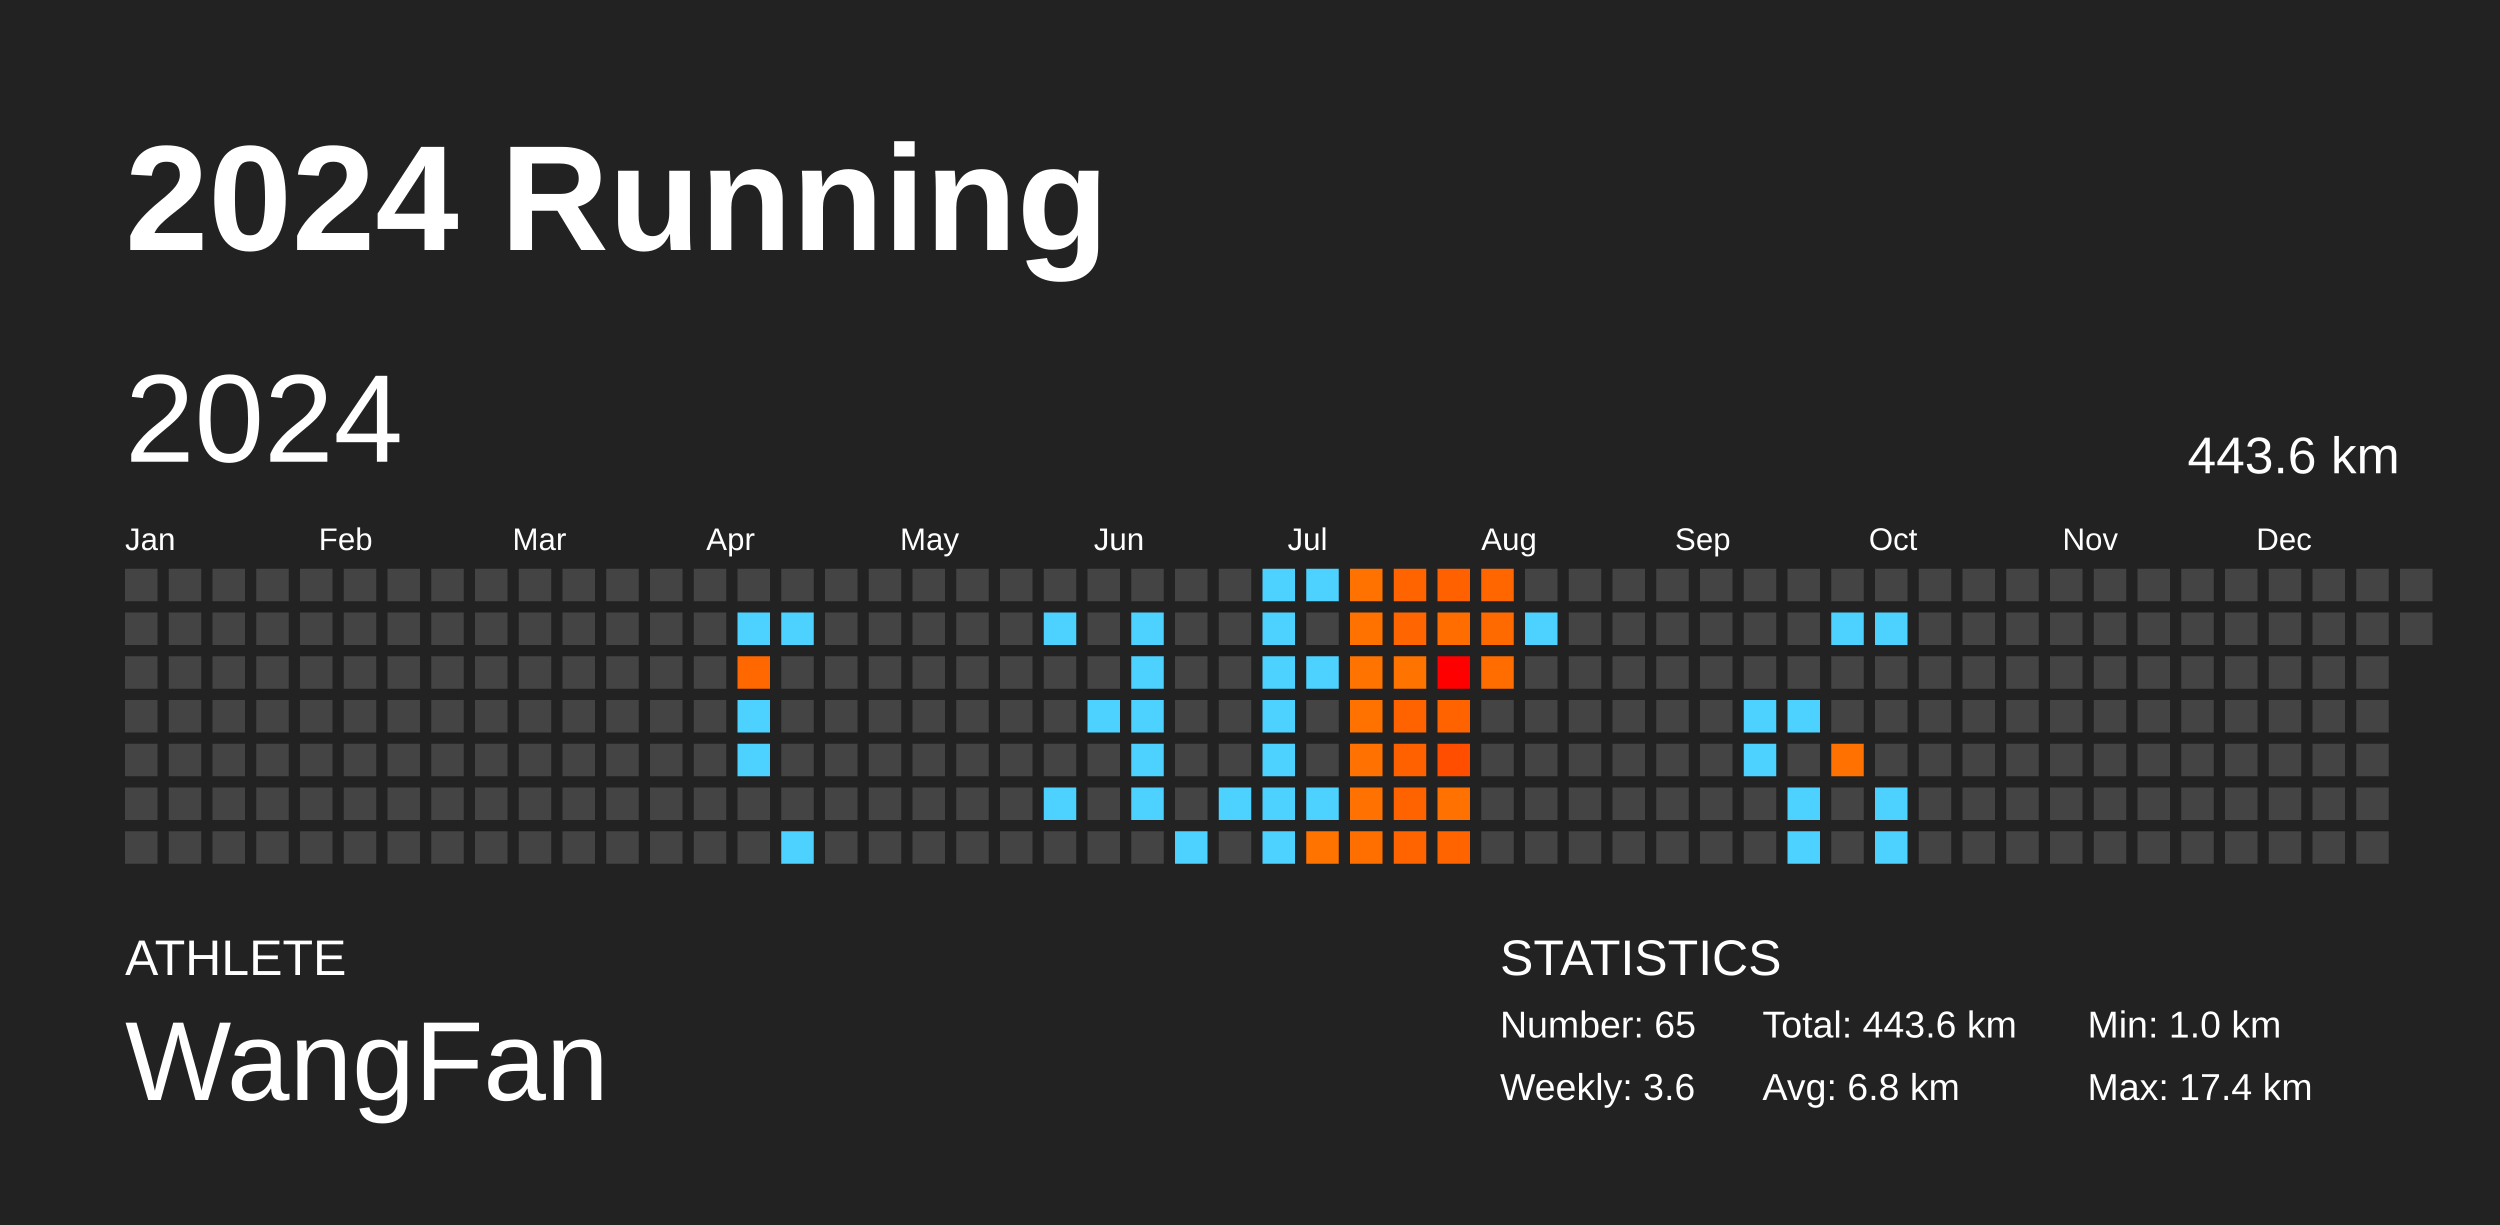
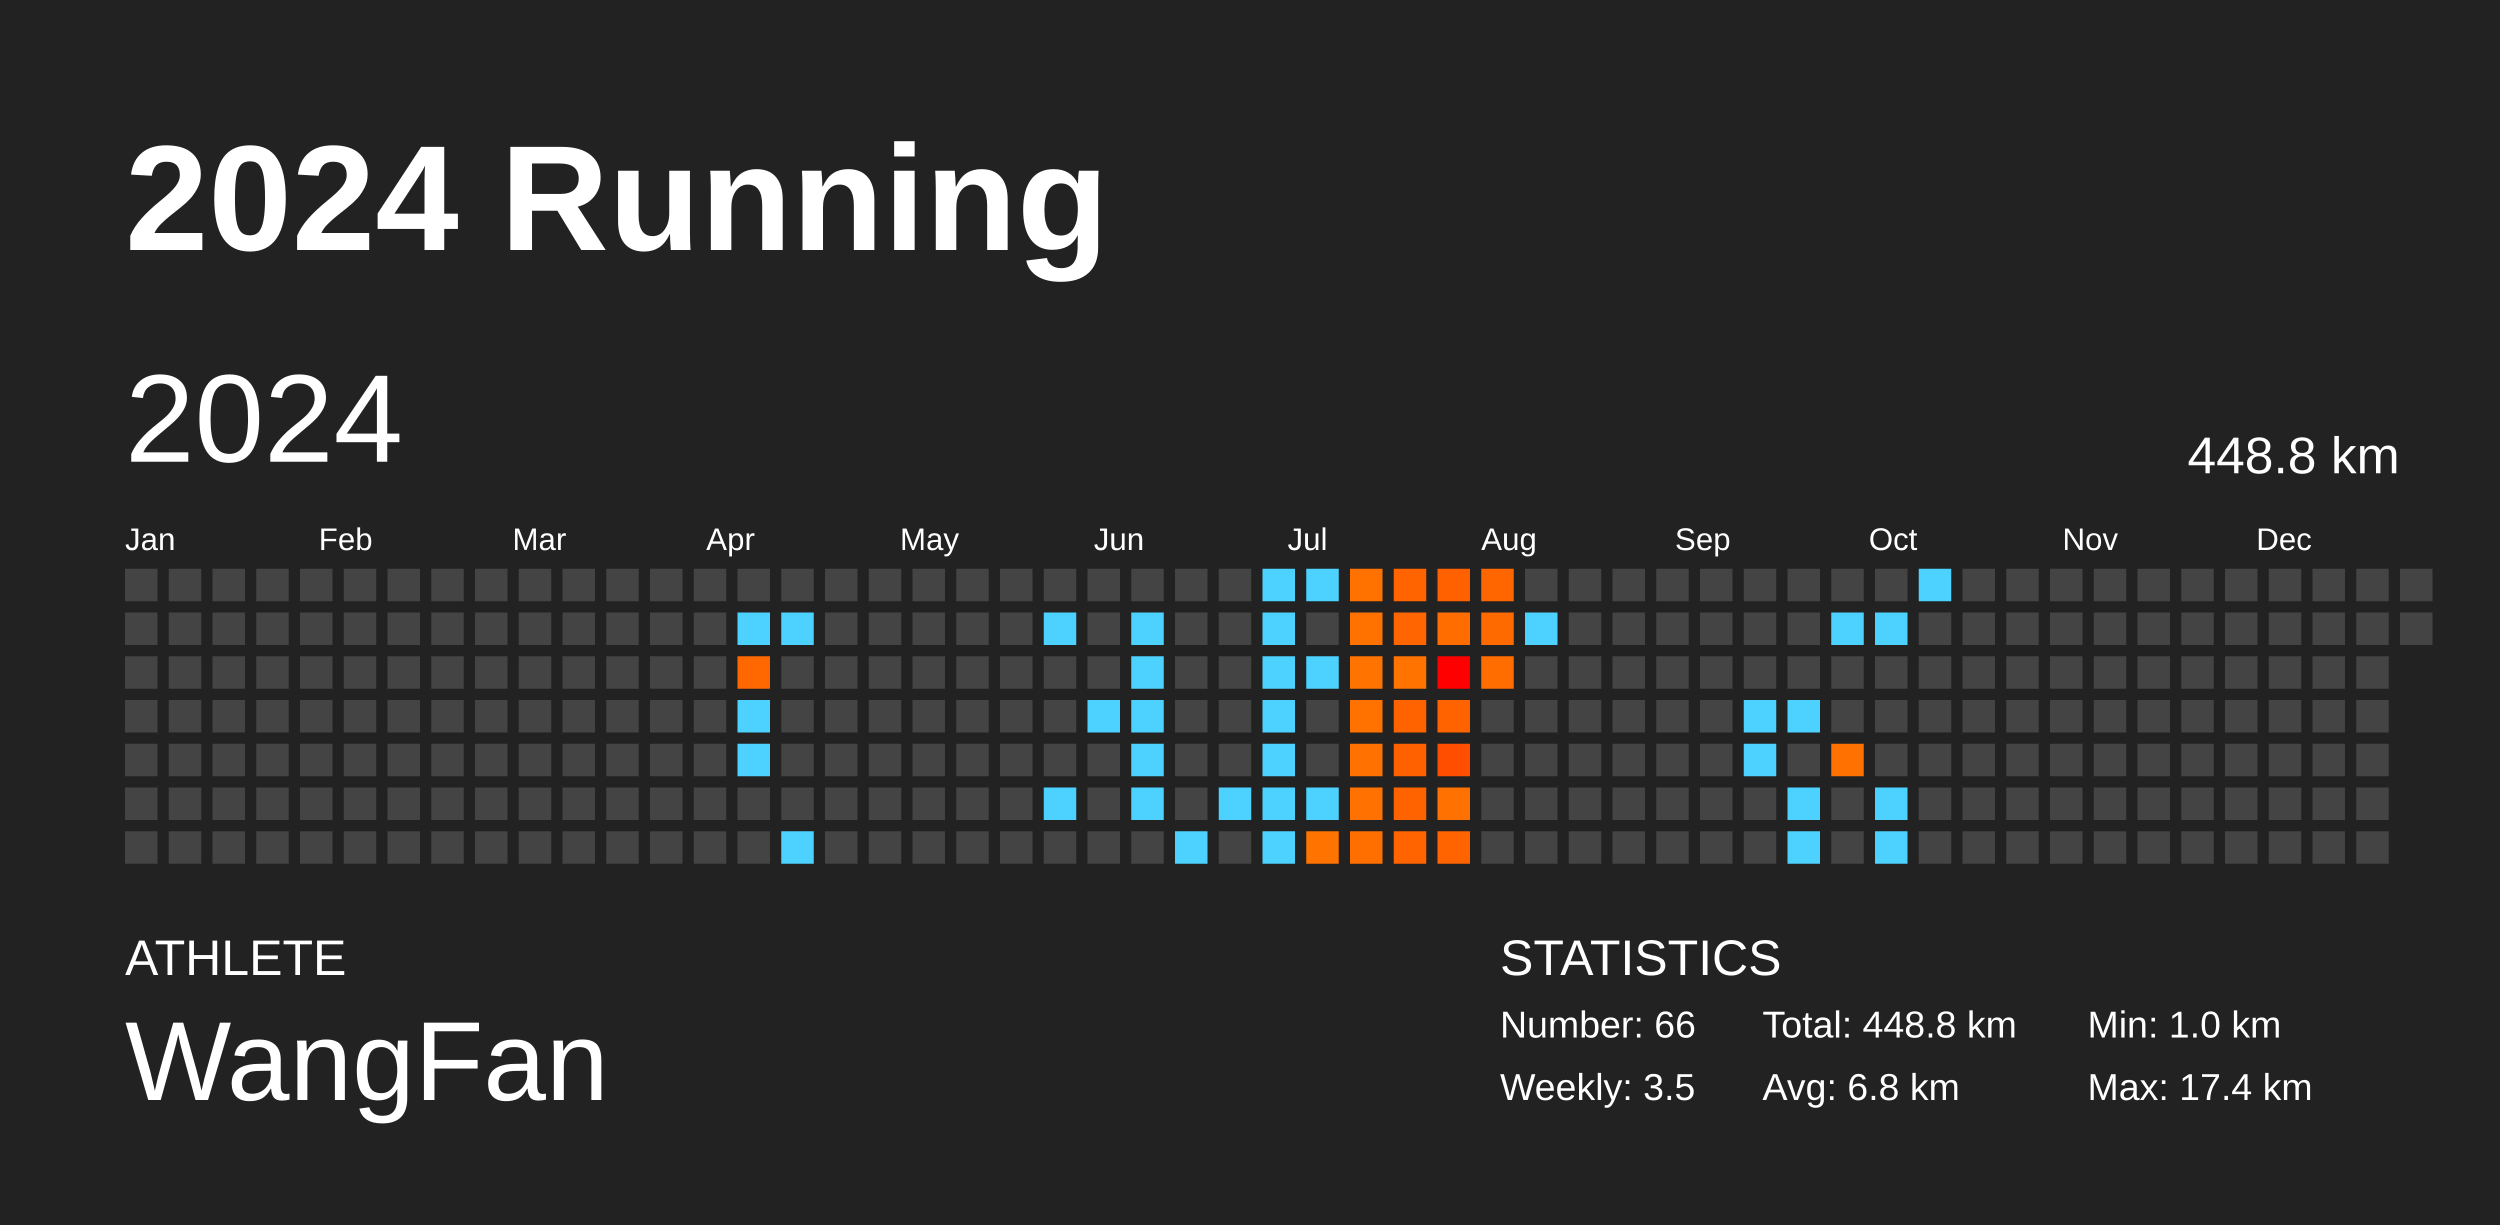
<svg xmlns="http://www.w3.org/2000/svg" baseProfile="full" height="98mm" version="1.1" viewBox="0,0,200,98" width="200mm">
  <defs />
  <rect fill="#222222" height="98" width="200" x="0" y="0" />
  <text fill="#FFFFFF" style="font-size:12px; font-family:Arial; font-weight:bold;" x="10" y="20">2024 Running</text>
  <text fill="#FFFFFF" style="font-size:4px; font-family:Arial" x="10" y="78">ATHLETE</text>
  <text fill="#FFFFFF" style="font-size:9px; font-family:Arial" x="10" y="88">WangFan</text>
  <text fill="#FFFFFF" style="font-size:4px; font-family:Arial" x="120" y="78">STATISTICS</text>
-   <text fill="#FFFFFF" style="font-size:3px; font-family:Arial" x="120" y="83">Number: 65</text>
-   <text fill="#FFFFFF" style="font-size:3px; font-family:Arial" x="120" y="88">Weekly: 3.6</text>
-   <text fill="#FFFFFF" style="font-size:3px; font-family:Arial" x="141" y="83">Total: 443.6 km</text>
+   <text fill="#FFFFFF" style="font-size:3px; font-family:Arial" x="120" y="83">Number: 66</text>
+   <text fill="#FFFFFF" style="font-size:3px; font-family:Arial" x="120" y="88">Weekly: 3.5</text>
+   <text fill="#FFFFFF" style="font-size:3px; font-family:Arial" x="141" y="83">Total: 448.8 km</text>
  <text fill="#FFFFFF" style="font-size:3px; font-family:Arial" x="141" y="88">Avg: 6.8 km</text>
  <text fill="#FFFFFF" style="font-size:3px; font-family:Arial" x="167" y="83">Min: 1.0 km</text>
  <text fill="#FFFFFF" style="font-size:3px; font-family:Arial" x="167" y="88">Max: 17.4 km</text>
  <text dominant-baseline="hanging" fill="#FFFFFF" style="font-size:10.0px; font-family:Arial;" x="10" y="30">2024</text>
-   <text dominant-baseline="hanging" fill="#FFFFFF" style="font-size:4.125px; font-family:Arial;" x="175" y="35">443.6 km</text>
+   <text dominant-baseline="hanging" fill="#FFFFFF" style="font-size:4.125px; font-family:Arial;" x="175" y="35">448.8 km</text>
  <text fill="#FFFFFF" style="font-size:2.5px; font-family:Arial" x="10.0" y="44">Jan</text>
  <text fill="#FFFFFF" style="font-size:2.5px; font-family:Arial" x="25.5" y="44">Feb</text>
  <text fill="#FFFFFF" style="font-size:2.5px; font-family:Arial" x="41.0" y="44">Mar</text>
  <text fill="#FFFFFF" style="font-size:2.5px; font-family:Arial" x="56.5" y="44">Apr</text>
  <text fill="#FFFFFF" style="font-size:2.5px; font-family:Arial" x="72.0" y="44">May</text>
  <text fill="#FFFFFF" style="font-size:2.5px; font-family:Arial" x="87.5" y="44">Jun</text>
  <text fill="#FFFFFF" style="font-size:2.5px; font-family:Arial" x="103.0" y="44">Jul</text>
  <text fill="#FFFFFF" style="font-size:2.5px; font-family:Arial" x="118.5" y="44">Aug</text>
  <text fill="#FFFFFF" style="font-size:2.5px; font-family:Arial" x="134.0" y="44">Sep</text>
  <text fill="#FFFFFF" style="font-size:2.5px; font-family:Arial" x="149.5" y="44">Oct</text>
  <text fill="#FFFFFF" style="font-size:2.5px; font-family:Arial" x="165.0" y="44">Nov</text>
  <text fill="#FFFFFF" style="font-size:2.5px; font-family:Arial" x="180.5" y="44">Dec</text>
  <rect fill="#444444" height="2.6" width="2.6" x="10.0" y="45.5" />
  <rect fill="#444444" height="2.6" width="2.6" x="10.0" y="49.0" />
  <rect fill="#444444" height="2.6" width="2.6" x="10.0" y="52.5" />
  <rect fill="#444444" height="2.6" width="2.6" x="10.0" y="56.0" />
  <rect fill="#444444" height="2.6" width="2.6" x="10.0" y="59.5" />
  <rect fill="#444444" height="2.6" width="2.6" x="10.0" y="63.0" />
  <rect fill="#444444" height="2.6" width="2.6" x="10.0" y="66.5" />
  <rect fill="#444444" height="2.6" width="2.6" x="13.5" y="45.5" />
  <rect fill="#444444" height="2.6" width="2.6" x="13.5" y="49.0" />
  <rect fill="#444444" height="2.6" width="2.6" x="13.5" y="52.5" />
  <rect fill="#444444" height="2.6" width="2.6" x="13.5" y="56.0" />
  <rect fill="#444444" height="2.6" width="2.6" x="13.5" y="59.5" />
  <rect fill="#444444" height="2.6" width="2.6" x="13.5" y="63.0" />
  <rect fill="#444444" height="2.6" width="2.6" x="13.5" y="66.5" />
  <rect fill="#444444" height="2.6" width="2.6" x="17.0" y="45.5" />
  <rect fill="#444444" height="2.6" width="2.6" x="17.0" y="49.0" />
  <rect fill="#444444" height="2.6" width="2.6" x="17.0" y="52.5" />
  <rect fill="#444444" height="2.6" width="2.6" x="17.0" y="56.0" />
  <rect fill="#444444" height="2.6" width="2.6" x="17.0" y="59.5" />
  <rect fill="#444444" height="2.6" width="2.6" x="17.0" y="63.0" />
  <rect fill="#444444" height="2.6" width="2.6" x="17.0" y="66.5" />
  <rect fill="#444444" height="2.6" width="2.6" x="20.5" y="45.5" />
  <rect fill="#444444" height="2.6" width="2.6" x="20.5" y="49.0" />
  <rect fill="#444444" height="2.6" width="2.6" x="20.5" y="52.5" />
  <rect fill="#444444" height="2.6" width="2.6" x="20.5" y="56.0" />
  <rect fill="#444444" height="2.6" width="2.6" x="20.5" y="59.5" />
  <rect fill="#444444" height="2.6" width="2.6" x="20.5" y="63.0" />
  <rect fill="#444444" height="2.6" width="2.6" x="20.5" y="66.5" />
  <rect fill="#444444" height="2.6" width="2.6" x="24.0" y="45.5" />
  <rect fill="#444444" height="2.6" width="2.6" x="24.0" y="49.0" />
  <rect fill="#444444" height="2.6" width="2.6" x="24.0" y="52.5" />
  <rect fill="#444444" height="2.6" width="2.6" x="24.0" y="56.0" />
  <rect fill="#444444" height="2.6" width="2.6" x="24.0" y="59.5" />
  <rect fill="#444444" height="2.6" width="2.6" x="24.0" y="63.0" />
  <rect fill="#444444" height="2.6" width="2.6" x="24.0" y="66.5" />
  <rect fill="#444444" height="2.6" width="2.6" x="27.5" y="45.5" />
  <rect fill="#444444" height="2.6" width="2.6" x="27.5" y="49.0" />
  <rect fill="#444444" height="2.6" width="2.6" x="27.5" y="52.5" />
  <rect fill="#444444" height="2.6" width="2.6" x="27.5" y="56.0" />
  <rect fill="#444444" height="2.6" width="2.6" x="27.5" y="59.5" />
  <rect fill="#444444" height="2.6" width="2.6" x="27.5" y="63.0" />
  <rect fill="#444444" height="2.6" width="2.6" x="27.5" y="66.5" />
  <rect fill="#444444" height="2.6" width="2.6" x="31.0" y="45.5" />
  <rect fill="#444444" height="2.6" width="2.6" x="31.0" y="49.0" />
  <rect fill="#444444" height="2.6" width="2.6" x="31.0" y="52.5" />
  <rect fill="#444444" height="2.6" width="2.6" x="31.0" y="56.0" />
  <rect fill="#444444" height="2.6" width="2.6" x="31.0" y="59.5" />
  <rect fill="#444444" height="2.6" width="2.6" x="31.0" y="63.0" />
  <rect fill="#444444" height="2.6" width="2.6" x="31.0" y="66.5" />
  <rect fill="#444444" height="2.6" width="2.6" x="34.5" y="45.5" />
  <rect fill="#444444" height="2.6" width="2.6" x="34.5" y="49.0" />
  <rect fill="#444444" height="2.6" width="2.6" x="34.5" y="52.5" />
  <rect fill="#444444" height="2.6" width="2.6" x="34.5" y="56.0" />
  <rect fill="#444444" height="2.6" width="2.6" x="34.5" y="59.5" />
  <rect fill="#444444" height="2.6" width="2.6" x="34.5" y="63.0" />
  <rect fill="#444444" height="2.6" width="2.6" x="34.5" y="66.5" />
  <rect fill="#444444" height="2.6" width="2.6" x="38.0" y="45.5" />
  <rect fill="#444444" height="2.6" width="2.6" x="38.0" y="49.0" />
  <rect fill="#444444" height="2.6" width="2.6" x="38.0" y="52.5" />
  <rect fill="#444444" height="2.6" width="2.6" x="38.0" y="56.0" />
  <rect fill="#444444" height="2.6" width="2.6" x="38.0" y="59.5" />
  <rect fill="#444444" height="2.6" width="2.6" x="38.0" y="63.0" />
  <rect fill="#444444" height="2.6" width="2.6" x="38.0" y="66.5" />
  <rect fill="#444444" height="2.6" width="2.6" x="41.5" y="45.5" />
  <rect fill="#444444" height="2.6" width="2.6" x="41.5" y="49.0" />
  <rect fill="#444444" height="2.6" width="2.6" x="41.5" y="52.5" />
  <rect fill="#444444" height="2.6" width="2.6" x="41.5" y="56.0" />
  <rect fill="#444444" height="2.6" width="2.6" x="41.5" y="59.5" />
  <rect fill="#444444" height="2.6" width="2.6" x="41.5" y="63.0" />
  <rect fill="#444444" height="2.6" width="2.6" x="41.5" y="66.5" />
  <rect fill="#444444" height="2.6" width="2.6" x="45.0" y="45.5" />
  <rect fill="#444444" height="2.6" width="2.6" x="45.0" y="49.0" />
  <rect fill="#444444" height="2.6" width="2.6" x="45.0" y="52.5" />
  <rect fill="#444444" height="2.6" width="2.6" x="45.0" y="56.0" />
  <rect fill="#444444" height="2.6" width="2.6" x="45.0" y="59.5" />
  <rect fill="#444444" height="2.6" width="2.6" x="45.0" y="63.0" />
  <rect fill="#444444" height="2.6" width="2.6" x="45.0" y="66.5" />
  <rect fill="#444444" height="2.6" width="2.6" x="48.5" y="45.5" />
  <rect fill="#444444" height="2.6" width="2.6" x="48.5" y="49.0" />
  <rect fill="#444444" height="2.6" width="2.6" x="48.5" y="52.5" />
  <rect fill="#444444" height="2.6" width="2.6" x="48.5" y="56.0" />
  <rect fill="#444444" height="2.6" width="2.6" x="48.5" y="59.5" />
  <rect fill="#444444" height="2.6" width="2.6" x="48.5" y="63.0" />
  <rect fill="#444444" height="2.6" width="2.6" x="48.5" y="66.5" />
  <rect fill="#444444" height="2.6" width="2.6" x="52.0" y="45.5" />
  <rect fill="#444444" height="2.6" width="2.6" x="52.0" y="49.0" />
  <rect fill="#444444" height="2.6" width="2.6" x="52.0" y="52.5" />
  <rect fill="#444444" height="2.6" width="2.6" x="52.0" y="56.0" />
  <rect fill="#444444" height="2.6" width="2.6" x="52.0" y="59.5" />
  <rect fill="#444444" height="2.6" width="2.6" x="52.0" y="63.0" />
  <rect fill="#444444" height="2.6" width="2.6" x="52.0" y="66.5" />
  <rect fill="#444444" height="2.6" width="2.6" x="55.5" y="45.5" />
  <rect fill="#444444" height="2.6" width="2.6" x="55.5" y="49.0" />
  <rect fill="#444444" height="2.6" width="2.6" x="55.5" y="52.5" />
  <rect fill="#444444" height="2.6" width="2.6" x="55.5" y="56.0" />
  <rect fill="#444444" height="2.6" width="2.6" x="55.5" y="59.5" />
  <rect fill="#444444" height="2.6" width="2.6" x="55.5" y="63.0" />
  <rect fill="#444444" height="2.6" width="2.6" x="55.5" y="66.5" />
  <rect fill="#444444" height="2.6" width="2.6" x="59.0" y="45.5" />
  <rect fill="#4dd2ff" height="2.6" width="2.6" x="59.0" y="49.0" />
  <rect fill="#ff6700" height="2.6" width="2.6" x="59.0" y="52.5" />
  <rect fill="#4dd2ff" height="2.6" width="2.6" x="59.0" y="56.0" />
  <rect fill="#4dd2ff" height="2.6" width="2.6" x="59.0" y="59.5" />
  <rect fill="#444444" height="2.6" width="2.6" x="59.0" y="63.0" />
  <rect fill="#444444" height="2.6" width="2.6" x="59.0" y="66.5" />
  <rect fill="#444444" height="2.6" width="2.6" x="62.5" y="45.5" />
  <rect fill="#4dd2ff" height="2.6" width="2.6" x="62.5" y="49.0" />
  <rect fill="#444444" height="2.6" width="2.6" x="62.5" y="52.5" />
  <rect fill="#444444" height="2.6" width="2.6" x="62.5" y="56.0" />
  <rect fill="#444444" height="2.6" width="2.6" x="62.5" y="59.5" />
  <rect fill="#444444" height="2.6" width="2.6" x="62.5" y="63.0" />
  <rect fill="#4dd2ff" height="2.6" width="2.6" x="62.5" y="66.5" />
  <rect fill="#444444" height="2.6" width="2.6" x="66.0" y="45.5" />
  <rect fill="#444444" height="2.6" width="2.6" x="66.0" y="49.0" />
  <rect fill="#444444" height="2.6" width="2.6" x="66.0" y="52.5" />
  <rect fill="#444444" height="2.6" width="2.6" x="66.0" y="56.0" />
  <rect fill="#444444" height="2.6" width="2.6" x="66.0" y="59.5" />
  <rect fill="#444444" height="2.6" width="2.6" x="66.0" y="63.0" />
  <rect fill="#444444" height="2.6" width="2.6" x="66.0" y="66.5" />
  <rect fill="#444444" height="2.6" width="2.6" x="69.5" y="45.5" />
  <rect fill="#444444" height="2.6" width="2.6" x="69.5" y="49.0" />
  <rect fill="#444444" height="2.6" width="2.6" x="69.5" y="52.5" />
  <rect fill="#444444" height="2.6" width="2.6" x="69.5" y="56.0" />
  <rect fill="#444444" height="2.6" width="2.6" x="69.5" y="59.5" />
  <rect fill="#444444" height="2.6" width="2.6" x="69.5" y="63.0" />
  <rect fill="#444444" height="2.6" width="2.6" x="69.5" y="66.5" />
  <rect fill="#444444" height="2.6" width="2.6" x="73.0" y="45.5" />
  <rect fill="#444444" height="2.6" width="2.6" x="73.0" y="49.0" />
  <rect fill="#444444" height="2.6" width="2.6" x="73.0" y="52.5" />
  <rect fill="#444444" height="2.6" width="2.6" x="73.0" y="56.0" />
  <rect fill="#444444" height="2.6" width="2.6" x="73.0" y="59.5" />
  <rect fill="#444444" height="2.6" width="2.6" x="73.0" y="63.0" />
  <rect fill="#444444" height="2.6" width="2.6" x="73.0" y="66.5" />
  <rect fill="#444444" height="2.6" width="2.6" x="76.5" y="45.5" />
  <rect fill="#444444" height="2.6" width="2.6" x="76.5" y="49.0" />
  <rect fill="#444444" height="2.6" width="2.6" x="76.5" y="52.5" />
  <rect fill="#444444" height="2.6" width="2.6" x="76.5" y="56.0" />
  <rect fill="#444444" height="2.6" width="2.6" x="76.5" y="59.5" />
  <rect fill="#444444" height="2.6" width="2.6" x="76.5" y="63.0" />
  <rect fill="#444444" height="2.6" width="2.6" x="76.5" y="66.5" />
  <rect fill="#444444" height="2.6" width="2.6" x="80.0" y="45.5" />
  <rect fill="#444444" height="2.6" width="2.6" x="80.0" y="49.0" />
  <rect fill="#444444" height="2.6" width="2.6" x="80.0" y="52.5" />
  <rect fill="#444444" height="2.6" width="2.6" x="80.0" y="56.0" />
  <rect fill="#444444" height="2.6" width="2.6" x="80.0" y="59.5" />
  <rect fill="#444444" height="2.6" width="2.6" x="80.0" y="63.0" />
  <rect fill="#444444" height="2.6" width="2.6" x="80.0" y="66.5" />
  <rect fill="#444444" height="2.6" width="2.6" x="83.5" y="45.5" />
  <rect fill="#4dd2ff" height="2.6" width="2.6" x="83.5" y="49.0" />
  <rect fill="#444444" height="2.6" width="2.6" x="83.5" y="52.5" />
  <rect fill="#444444" height="2.6" width="2.6" x="83.5" y="56.0" />
  <rect fill="#444444" height="2.6" width="2.6" x="83.5" y="59.5" />
  <rect fill="#4dd2ff" height="2.6" width="2.6" x="83.5" y="63.0" />
  <rect fill="#444444" height="2.6" width="2.6" x="83.5" y="66.5" />
  <rect fill="#444444" height="2.6" width="2.6" x="87.0" y="45.5" />
  <rect fill="#444444" height="2.6" width="2.6" x="87.0" y="49.0" />
  <rect fill="#444444" height="2.6" width="2.6" x="87.0" y="52.5" />
  <rect fill="#4dd2ff" height="2.6" width="2.6" x="87.0" y="56.0" />
  <rect fill="#444444" height="2.6" width="2.6" x="87.0" y="59.5" />
  <rect fill="#444444" height="2.6" width="2.6" x="87.0" y="63.0" />
  <rect fill="#444444" height="2.6" width="2.6" x="87.0" y="66.5" />
  <rect fill="#444444" height="2.6" width="2.6" x="90.5" y="45.5" />
  <rect fill="#4dd2ff" height="2.6" width="2.6" x="90.5" y="49.0" />
  <rect fill="#4dd2ff" height="2.6" width="2.6" x="90.5" y="52.5" />
  <rect fill="#4dd2ff" height="2.6" width="2.6" x="90.5" y="56.0" />
  <rect fill="#4dd2ff" height="2.6" width="2.6" x="90.5" y="59.5" />
  <rect fill="#4dd2ff" height="2.6" width="2.6" x="90.5" y="63.0" />
  <rect fill="#444444" height="2.6" width="2.6" x="90.5" y="66.5" />
  <rect fill="#444444" height="2.6" width="2.6" x="94.0" y="45.5" />
  <rect fill="#444444" height="2.6" width="2.6" x="94.0" y="49.0" />
  <rect fill="#444444" height="2.6" width="2.6" x="94.0" y="52.5" />
  <rect fill="#444444" height="2.6" width="2.6" x="94.0" y="56.0" />
  <rect fill="#444444" height="2.6" width="2.6" x="94.0" y="59.5" />
  <rect fill="#444444" height="2.6" width="2.6" x="94.0" y="63.0" />
  <rect fill="#4dd2ff" height="2.6" width="2.6" x="94.0" y="66.5" />
  <rect fill="#444444" height="2.6" width="2.6" x="97.5" y="45.5" />
  <rect fill="#444444" height="2.6" width="2.6" x="97.5" y="49.0" />
  <rect fill="#444444" height="2.6" width="2.6" x="97.5" y="52.5" />
  <rect fill="#444444" height="2.6" width="2.6" x="97.5" y="56.0" />
  <rect fill="#444444" height="2.6" width="2.6" x="97.5" y="59.5" />
  <rect fill="#4dd2ff" height="2.6" width="2.6" x="97.5" y="63.0" />
  <rect fill="#444444" height="2.6" width="2.6" x="97.5" y="66.5" />
  <rect fill="#4dd2ff" height="2.6" width="2.6" x="101.0" y="45.5" />
  <rect fill="#4dd2ff" height="2.6" width="2.6" x="101.0" y="49.0" />
  <rect fill="#4dd2ff" height="2.6" width="2.6" x="101.0" y="52.5" />
  <rect fill="#4dd2ff" height="2.6" width="2.6" x="101.0" y="56.0" />
  <rect fill="#4dd2ff" height="2.6" width="2.6" x="101.0" y="59.5" />
  <rect fill="#4dd2ff" height="2.6" width="2.6" x="101.0" y="63.0" />
  <rect fill="#4dd2ff" height="2.6" width="2.6" x="101.0" y="66.5" />
  <rect fill="#4dd2ff" height="2.6" width="2.6" x="104.5" y="45.5" />
  <rect fill="#444444" height="2.6" width="2.6" x="104.5" y="49.0" />
  <rect fill="#4dd2ff" height="2.6" width="2.6" x="104.5" y="52.5" />
  <rect fill="#444444" height="2.6" width="2.6" x="104.5" y="56.0" />
  <rect fill="#444444" height="2.6" width="2.6" x="104.5" y="59.5" />
  <rect fill="#4dd2ff" height="2.6" width="2.6" x="104.5" y="63.0" />
  <rect fill="#ff7300" height="2.6" width="2.6" x="104.5" y="66.5" />
  <rect fill="#ff7200" height="2.6" width="2.6" x="108.0" y="45.5" />
  <rect fill="#ff7200" height="2.6" width="2.6" x="108.0" y="49.0" />
  <rect fill="#ff7300" height="2.6" width="2.6" x="108.0" y="52.5" />
  <rect fill="#ff7200" height="2.6" width="2.6" x="108.0" y="56.0" />
  <rect fill="#ff7100" height="2.6" width="2.6" x="108.0" y="59.5" />
  <rect fill="#ff7100" height="2.6" width="2.6" x="108.0" y="63.0" />
  <rect fill="#ff6f00" height="2.6" width="2.6" x="108.0" y="66.5" />
  <rect fill="#ff6400" height="2.6" width="2.6" x="111.5" y="45.5" />
  <rect fill="#ff6500" height="2.6" width="2.6" x="111.5" y="49.0" />
  <rect fill="#ff7300" height="2.6" width="2.6" x="111.5" y="52.5" />
  <rect fill="#ff6300" height="2.6" width="2.6" x="111.5" y="56.0" />
  <rect fill="#ff6000" height="2.6" width="2.6" x="111.5" y="59.5" />
  <rect fill="#ff6300" height="2.6" width="2.6" x="111.5" y="63.0" />
  <rect fill="#ff6400" height="2.6" width="2.6" x="111.5" y="66.5" />
  <rect fill="#ff6000" height="2.6" width="2.6" x="115.0" y="45.5" />
  <rect fill="#ff6d00" height="2.6" width="2.6" x="115.0" y="49.0" />
  <rect fill="#ff0000" height="2.6" width="2.6" x="115.0" y="52.5" />
  <rect fill="#ff6300" height="2.6" width="2.6" x="115.0" y="56.0" />
  <rect fill="#ff4e00" height="2.6" width="2.6" x="115.0" y="59.5" />
  <rect fill="#ff7100" height="2.6" width="2.6" x="115.0" y="63.0" />
  <rect fill="#ff6400" height="2.6" width="2.6" x="115.0" y="66.5" />
  <rect fill="#ff6600" height="2.6" width="2.6" x="118.5" y="45.5" />
  <rect fill="#ff6a00" height="2.6" width="2.6" x="118.5" y="49.0" />
  <rect fill="#ff6d00" height="2.6" width="2.6" x="118.5" y="52.5" />
  <rect fill="#444444" height="2.6" width="2.6" x="118.5" y="56.0" />
  <rect fill="#444444" height="2.6" width="2.6" x="118.5" y="59.5" />
  <rect fill="#444444" height="2.6" width="2.6" x="118.5" y="63.0" />
  <rect fill="#444444" height="2.6" width="2.6" x="118.5" y="66.5" />
  <rect fill="#444444" height="2.6" width="2.6" x="122.0" y="45.5" />
  <rect fill="#4dd2ff" height="2.6" width="2.6" x="122.0" y="49.0" />
  <rect fill="#444444" height="2.6" width="2.6" x="122.0" y="52.5" />
  <rect fill="#444444" height="2.6" width="2.6" x="122.0" y="56.0" />
  <rect fill="#444444" height="2.6" width="2.6" x="122.0" y="59.5" />
  <rect fill="#444444" height="2.6" width="2.6" x="122.0" y="63.0" />
  <rect fill="#444444" height="2.6" width="2.6" x="122.0" y="66.5" />
  <rect fill="#444444" height="2.6" width="2.6" x="125.5" y="45.5" />
  <rect fill="#444444" height="2.6" width="2.6" x="125.5" y="49.0" />
  <rect fill="#444444" height="2.6" width="2.6" x="125.5" y="52.5" />
  <rect fill="#444444" height="2.6" width="2.6" x="125.5" y="56.0" />
  <rect fill="#444444" height="2.6" width="2.6" x="125.5" y="59.5" />
  <rect fill="#444444" height="2.6" width="2.6" x="125.5" y="63.0" />
  <rect fill="#444444" height="2.6" width="2.6" x="125.5" y="66.5" />
  <rect fill="#444444" height="2.6" width="2.6" x="129.0" y="45.5" />
  <rect fill="#444444" height="2.6" width="2.6" x="129.0" y="49.0" />
  <rect fill="#444444" height="2.6" width="2.6" x="129.0" y="52.5" />
  <rect fill="#444444" height="2.6" width="2.6" x="129.0" y="56.0" />
  <rect fill="#444444" height="2.6" width="2.6" x="129.0" y="59.5" />
  <rect fill="#444444" height="2.6" width="2.6" x="129.0" y="63.0" />
  <rect fill="#444444" height="2.6" width="2.6" x="129.0" y="66.5" />
  <rect fill="#444444" height="2.6" width="2.6" x="132.5" y="45.5" />
  <rect fill="#444444" height="2.6" width="2.6" x="132.5" y="49.0" />
  <rect fill="#444444" height="2.6" width="2.6" x="132.5" y="52.5" />
  <rect fill="#444444" height="2.6" width="2.6" x="132.5" y="56.0" />
  <rect fill="#444444" height="2.6" width="2.6" x="132.5" y="59.5" />
  <rect fill="#444444" height="2.6" width="2.6" x="132.5" y="63.0" />
  <rect fill="#444444" height="2.6" width="2.6" x="132.5" y="66.5" />
  <rect fill="#444444" height="2.6" width="2.6" x="136.0" y="45.5" />
  <rect fill="#444444" height="2.6" width="2.6" x="136.0" y="49.0" />
  <rect fill="#444444" height="2.6" width="2.6" x="136.0" y="52.5" />
  <rect fill="#444444" height="2.6" width="2.6" x="136.0" y="56.0" />
  <rect fill="#444444" height="2.6" width="2.6" x="136.0" y="59.5" />
  <rect fill="#444444" height="2.6" width="2.6" x="136.0" y="63.0" />
  <rect fill="#444444" height="2.6" width="2.6" x="136.0" y="66.5" />
  <rect fill="#444444" height="2.6" width="2.6" x="139.5" y="45.5" />
  <rect fill="#444444" height="2.6" width="2.6" x="139.5" y="49.0" />
  <rect fill="#444444" height="2.6" width="2.6" x="139.5" y="52.5" />
  <rect fill="#4dd2ff" height="2.6" width="2.6" x="139.5" y="56.0" />
  <rect fill="#4dd2ff" height="2.6" width="2.6" x="139.5" y="59.5" />
  <rect fill="#444444" height="2.6" width="2.6" x="139.5" y="63.0" />
  <rect fill="#444444" height="2.6" width="2.6" x="139.5" y="66.5" />
  <rect fill="#444444" height="2.6" width="2.6" x="143.0" y="45.5" />
  <rect fill="#444444" height="2.6" width="2.6" x="143.0" y="49.0" />
  <rect fill="#444444" height="2.6" width="2.6" x="143.0" y="52.5" />
  <rect fill="#4dd2ff" height="2.6" width="2.6" x="143.0" y="56.0" />
  <rect fill="#444444" height="2.6" width="2.6" x="143.0" y="59.5" />
  <rect fill="#4dd2ff" height="2.6" width="2.6" x="143.0" y="63.0" />
  <rect fill="#4dd2ff" height="2.6" width="2.6" x="143.0" y="66.5" />
  <rect fill="#444444" height="2.6" width="2.6" x="146.5" y="45.5" />
  <rect fill="#4dd2ff" height="2.6" width="2.6" x="146.5" y="49.0" />
  <rect fill="#444444" height="2.6" width="2.6" x="146.5" y="52.5" />
  <rect fill="#444444" height="2.6" width="2.6" x="146.5" y="56.0" />
  <rect fill="#ff7100" height="2.6" width="2.6" x="146.5" y="59.5" />
  <rect fill="#444444" height="2.6" width="2.6" x="146.5" y="63.0" />
  <rect fill="#444444" height="2.6" width="2.6" x="146.5" y="66.5" />
  <rect fill="#444444" height="2.6" width="2.6" x="150.0" y="45.5" />
  <rect fill="#4dd2ff" height="2.6" width="2.6" x="150.0" y="49.0" />
  <rect fill="#444444" height="2.6" width="2.6" x="150.0" y="52.5" />
  <rect fill="#444444" height="2.6" width="2.6" x="150.0" y="56.0" />
  <rect fill="#444444" height="2.6" width="2.6" x="150.0" y="59.5" />
  <rect fill="#4dd2ff" height="2.6" width="2.6" x="150.0" y="63.0" />
  <rect fill="#4dd2ff" height="2.6" width="2.6" x="150.0" y="66.5" />
-   <rect fill="#444444" height="2.6" width="2.6" x="153.5" y="45.5" />
+   <rect fill="#4dd2ff" height="2.6" width="2.6" x="153.5" y="45.5" />
  <rect fill="#444444" height="2.6" width="2.6" x="153.5" y="49.0" />
  <rect fill="#444444" height="2.6" width="2.6" x="153.5" y="52.5" />
  <rect fill="#444444" height="2.6" width="2.6" x="153.5" y="56.0" />
  <rect fill="#444444" height="2.6" width="2.6" x="153.5" y="59.5" />
  <rect fill="#444444" height="2.6" width="2.6" x="153.5" y="63.0" />
  <rect fill="#444444" height="2.6" width="2.6" x="153.5" y="66.5" />
  <rect fill="#444444" height="2.6" width="2.6" x="157.0" y="45.5" />
  <rect fill="#444444" height="2.6" width="2.6" x="157.0" y="49.0" />
  <rect fill="#444444" height="2.6" width="2.6" x="157.0" y="52.5" />
  <rect fill="#444444" height="2.6" width="2.6" x="157.0" y="56.0" />
  <rect fill="#444444" height="2.6" width="2.6" x="157.0" y="59.5" />
  <rect fill="#444444" height="2.6" width="2.6" x="157.0" y="63.0" />
  <rect fill="#444444" height="2.6" width="2.6" x="157.0" y="66.5" />
  <rect fill="#444444" height="2.6" width="2.6" x="160.5" y="45.5" />
  <rect fill="#444444" height="2.6" width="2.6" x="160.5" y="49.0" />
  <rect fill="#444444" height="2.6" width="2.6" x="160.5" y="52.5" />
  <rect fill="#444444" height="2.6" width="2.6" x="160.5" y="56.0" />
  <rect fill="#444444" height="2.6" width="2.6" x="160.5" y="59.5" />
  <rect fill="#444444" height="2.6" width="2.6" x="160.5" y="63.0" />
  <rect fill="#444444" height="2.6" width="2.6" x="160.5" y="66.5" />
  <rect fill="#444444" height="2.6" width="2.6" x="164.0" y="45.5" />
  <rect fill="#444444" height="2.6" width="2.6" x="164.0" y="49.0" />
  <rect fill="#444444" height="2.6" width="2.6" x="164.0" y="52.5" />
  <rect fill="#444444" height="2.6" width="2.6" x="164.0" y="56.0" />
  <rect fill="#444444" height="2.6" width="2.6" x="164.0" y="59.5" />
  <rect fill="#444444" height="2.6" width="2.6" x="164.0" y="63.0" />
  <rect fill="#444444" height="2.6" width="2.6" x="164.0" y="66.5" />
  <rect fill="#444444" height="2.6" width="2.6" x="167.5" y="45.5" />
  <rect fill="#444444" height="2.6" width="2.6" x="167.5" y="49.0" />
  <rect fill="#444444" height="2.6" width="2.6" x="167.5" y="52.5" />
  <rect fill="#444444" height="2.6" width="2.6" x="167.5" y="56.0" />
  <rect fill="#444444" height="2.6" width="2.6" x="167.5" y="59.5" />
  <rect fill="#444444" height="2.6" width="2.6" x="167.5" y="63.0" />
  <rect fill="#444444" height="2.6" width="2.6" x="167.5" y="66.5" />
  <rect fill="#444444" height="2.6" width="2.6" x="171.0" y="45.5" />
  <rect fill="#444444" height="2.6" width="2.6" x="171.0" y="49.0" />
  <rect fill="#444444" height="2.6" width="2.6" x="171.0" y="52.5" />
  <rect fill="#444444" height="2.6" width="2.6" x="171.0" y="56.0" />
  <rect fill="#444444" height="2.6" width="2.6" x="171.0" y="59.5" />
  <rect fill="#444444" height="2.6" width="2.6" x="171.0" y="63.0" />
  <rect fill="#444444" height="2.6" width="2.6" x="171.0" y="66.5" />
  <rect fill="#444444" height="2.6" width="2.6" x="174.5" y="45.5" />
  <rect fill="#444444" height="2.6" width="2.6" x="174.5" y="49.0" />
  <rect fill="#444444" height="2.6" width="2.6" x="174.5" y="52.5" />
  <rect fill="#444444" height="2.6" width="2.6" x="174.5" y="56.0" />
  <rect fill="#444444" height="2.6" width="2.6" x="174.5" y="59.5" />
  <rect fill="#444444" height="2.6" width="2.6" x="174.5" y="63.0" />
  <rect fill="#444444" height="2.6" width="2.6" x="174.5" y="66.5" />
  <rect fill="#444444" height="2.6" width="2.6" x="178.0" y="45.5" />
  <rect fill="#444444" height="2.6" width="2.6" x="178.0" y="49.0" />
  <rect fill="#444444" height="2.6" width="2.6" x="178.0" y="52.5" />
  <rect fill="#444444" height="2.6" width="2.6" x="178.0" y="56.0" />
  <rect fill="#444444" height="2.6" width="2.6" x="178.0" y="59.5" />
  <rect fill="#444444" height="2.6" width="2.6" x="178.0" y="63.0" />
  <rect fill="#444444" height="2.6" width="2.6" x="178.0" y="66.5" />
  <rect fill="#444444" height="2.6" width="2.6" x="181.5" y="45.5" />
  <rect fill="#444444" height="2.6" width="2.6" x="181.5" y="49.0" />
  <rect fill="#444444" height="2.6" width="2.6" x="181.5" y="52.5" />
  <rect fill="#444444" height="2.6" width="2.6" x="181.5" y="56.0" />
  <rect fill="#444444" height="2.6" width="2.6" x="181.5" y="59.5" />
  <rect fill="#444444" height="2.6" width="2.6" x="181.5" y="63.0" />
  <rect fill="#444444" height="2.6" width="2.6" x="181.5" y="66.5" />
  <rect fill="#444444" height="2.6" width="2.6" x="185.0" y="45.5" />
  <rect fill="#444444" height="2.6" width="2.6" x="185.0" y="49.0" />
  <rect fill="#444444" height="2.6" width="2.6" x="185.0" y="52.5" />
  <rect fill="#444444" height="2.6" width="2.6" x="185.0" y="56.0" />
  <rect fill="#444444" height="2.6" width="2.6" x="185.0" y="59.5" />
  <rect fill="#444444" height="2.6" width="2.6" x="185.0" y="63.0" />
  <rect fill="#444444" height="2.6" width="2.6" x="185.0" y="66.5" />
  <rect fill="#444444" height="2.6" width="2.6" x="188.5" y="45.5" />
  <rect fill="#444444" height="2.6" width="2.6" x="188.5" y="49.0" />
  <rect fill="#444444" height="2.6" width="2.6" x="188.5" y="52.5" />
  <rect fill="#444444" height="2.6" width="2.6" x="188.5" y="56.0" />
  <rect fill="#444444" height="2.6" width="2.6" x="188.5" y="59.5" />
  <rect fill="#444444" height="2.6" width="2.6" x="188.5" y="63.0" />
  <rect fill="#444444" height="2.6" width="2.6" x="188.5" y="66.5" />
  <rect fill="#444444" height="2.6" width="2.6" x="192.0" y="45.5" />
  <rect fill="#444444" height="2.6" width="2.6" x="192.0" y="49.0" />
</svg>
